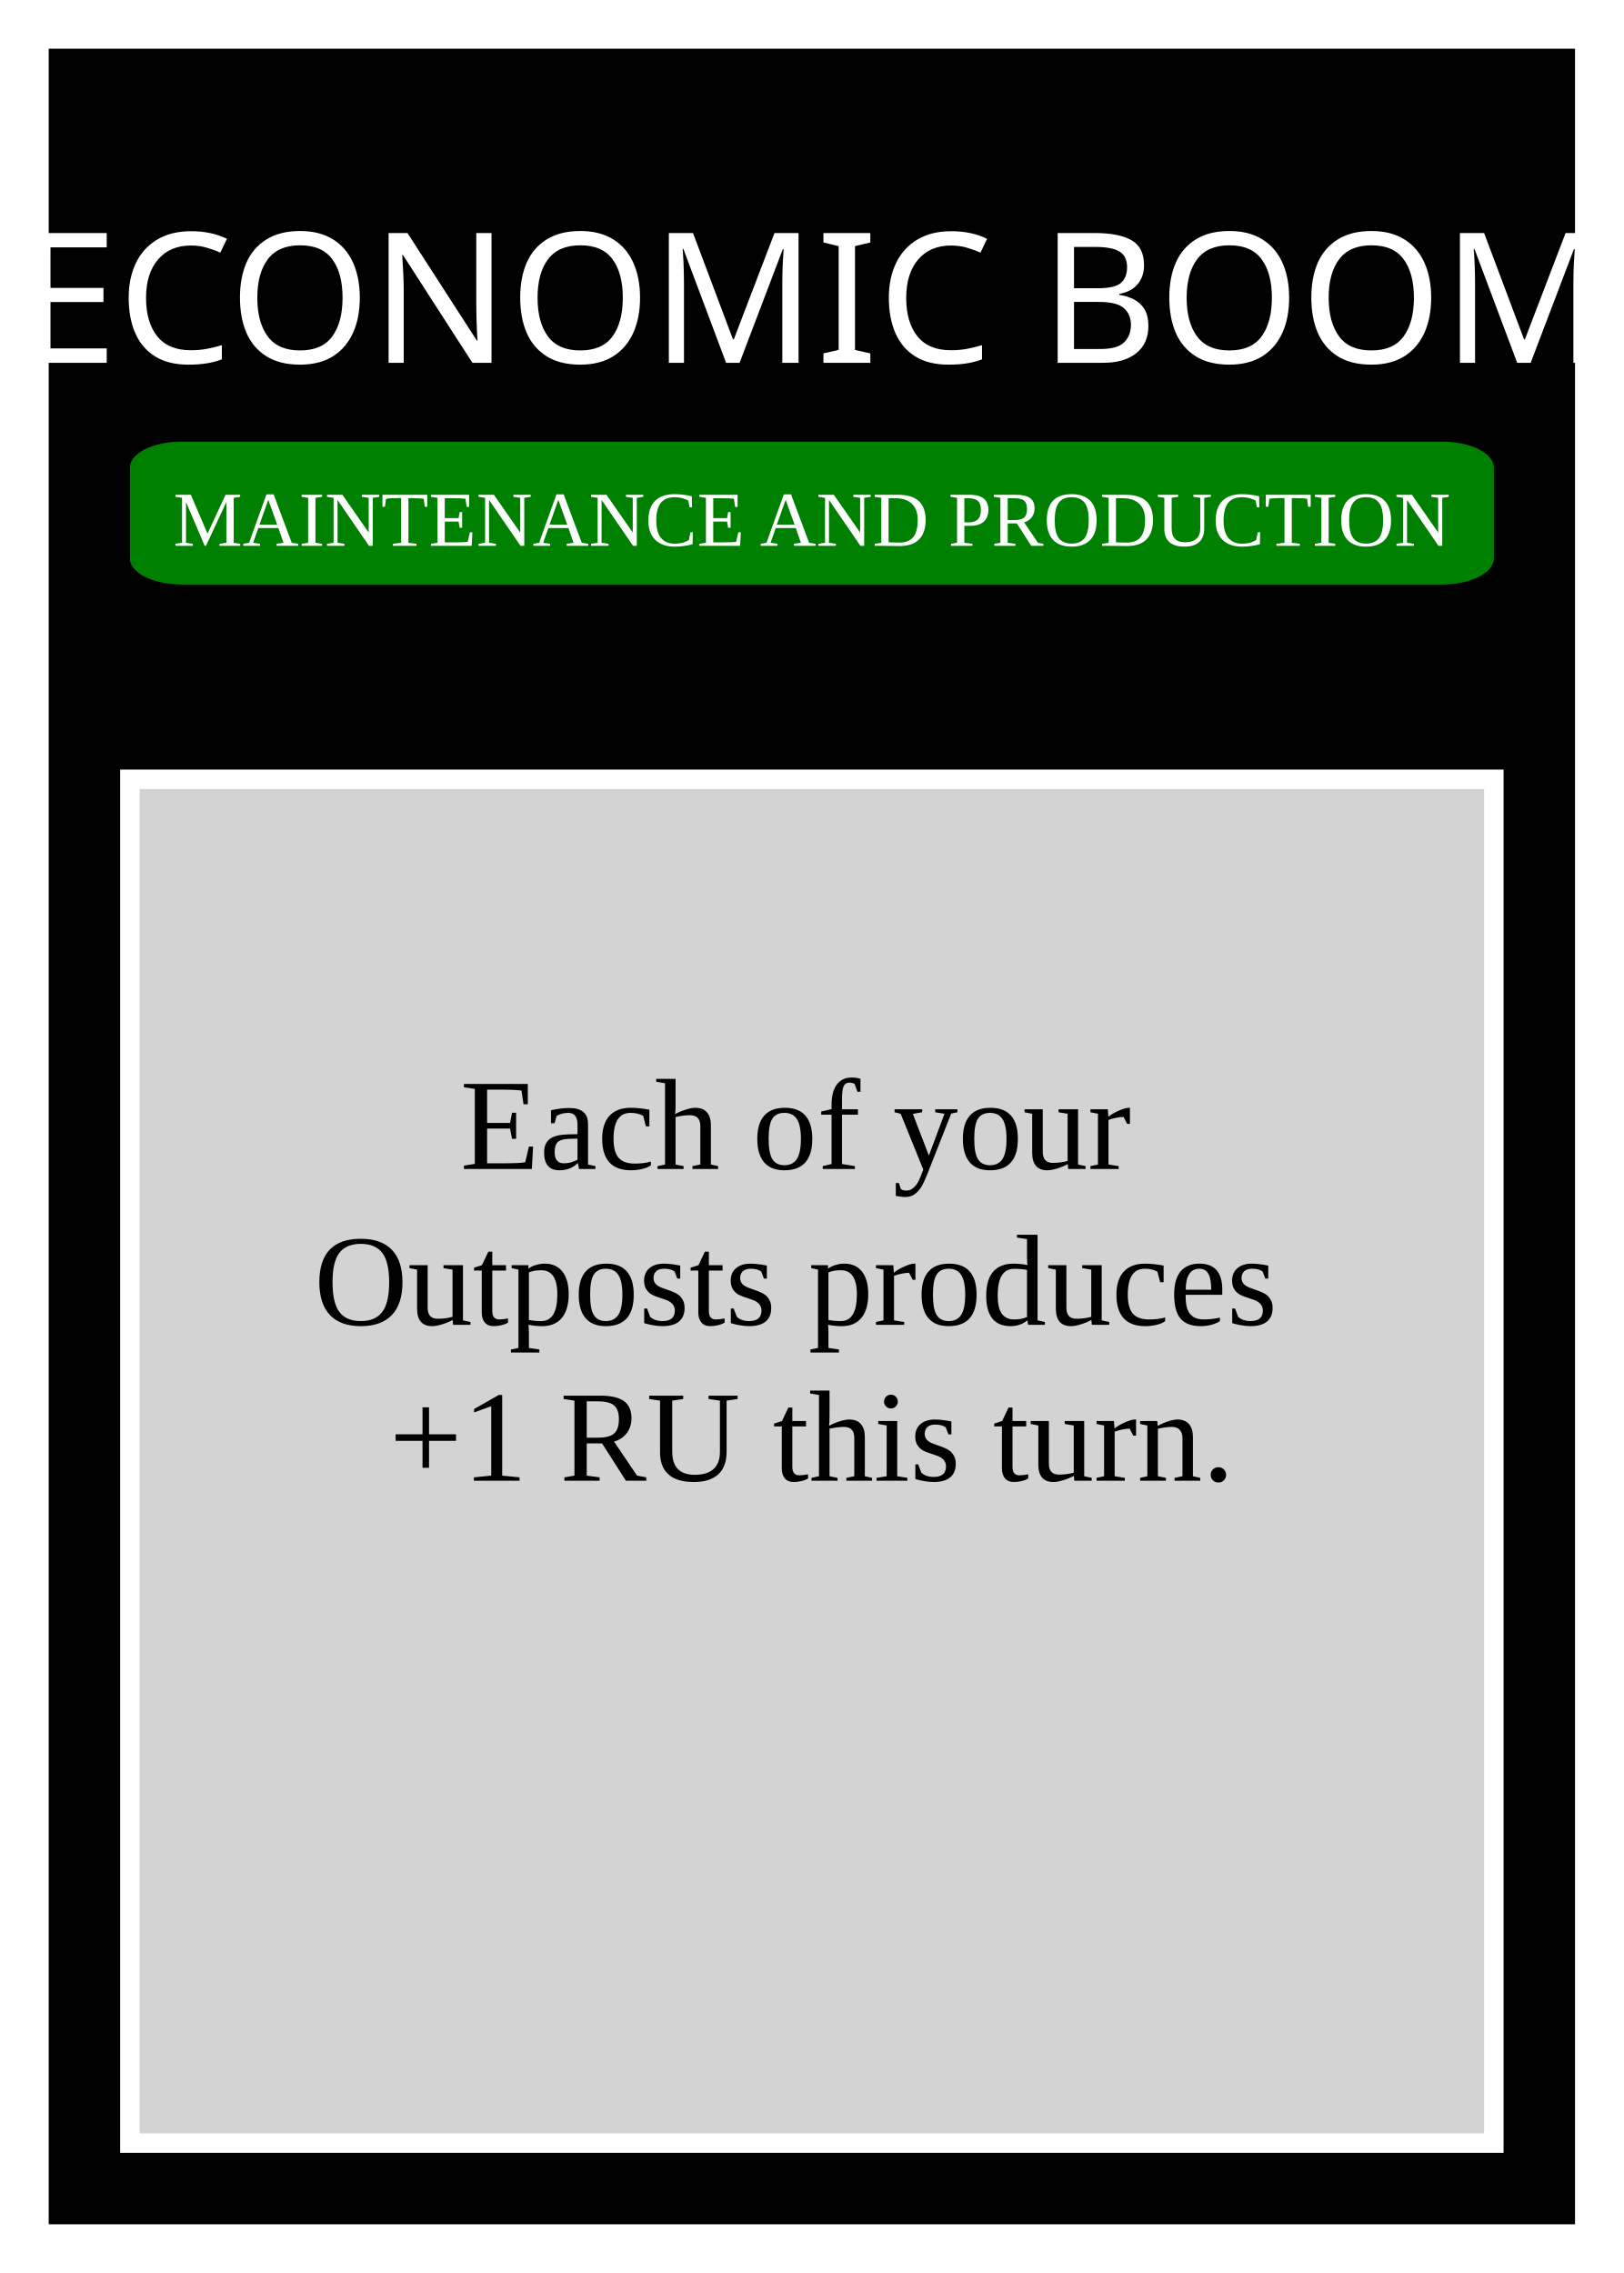
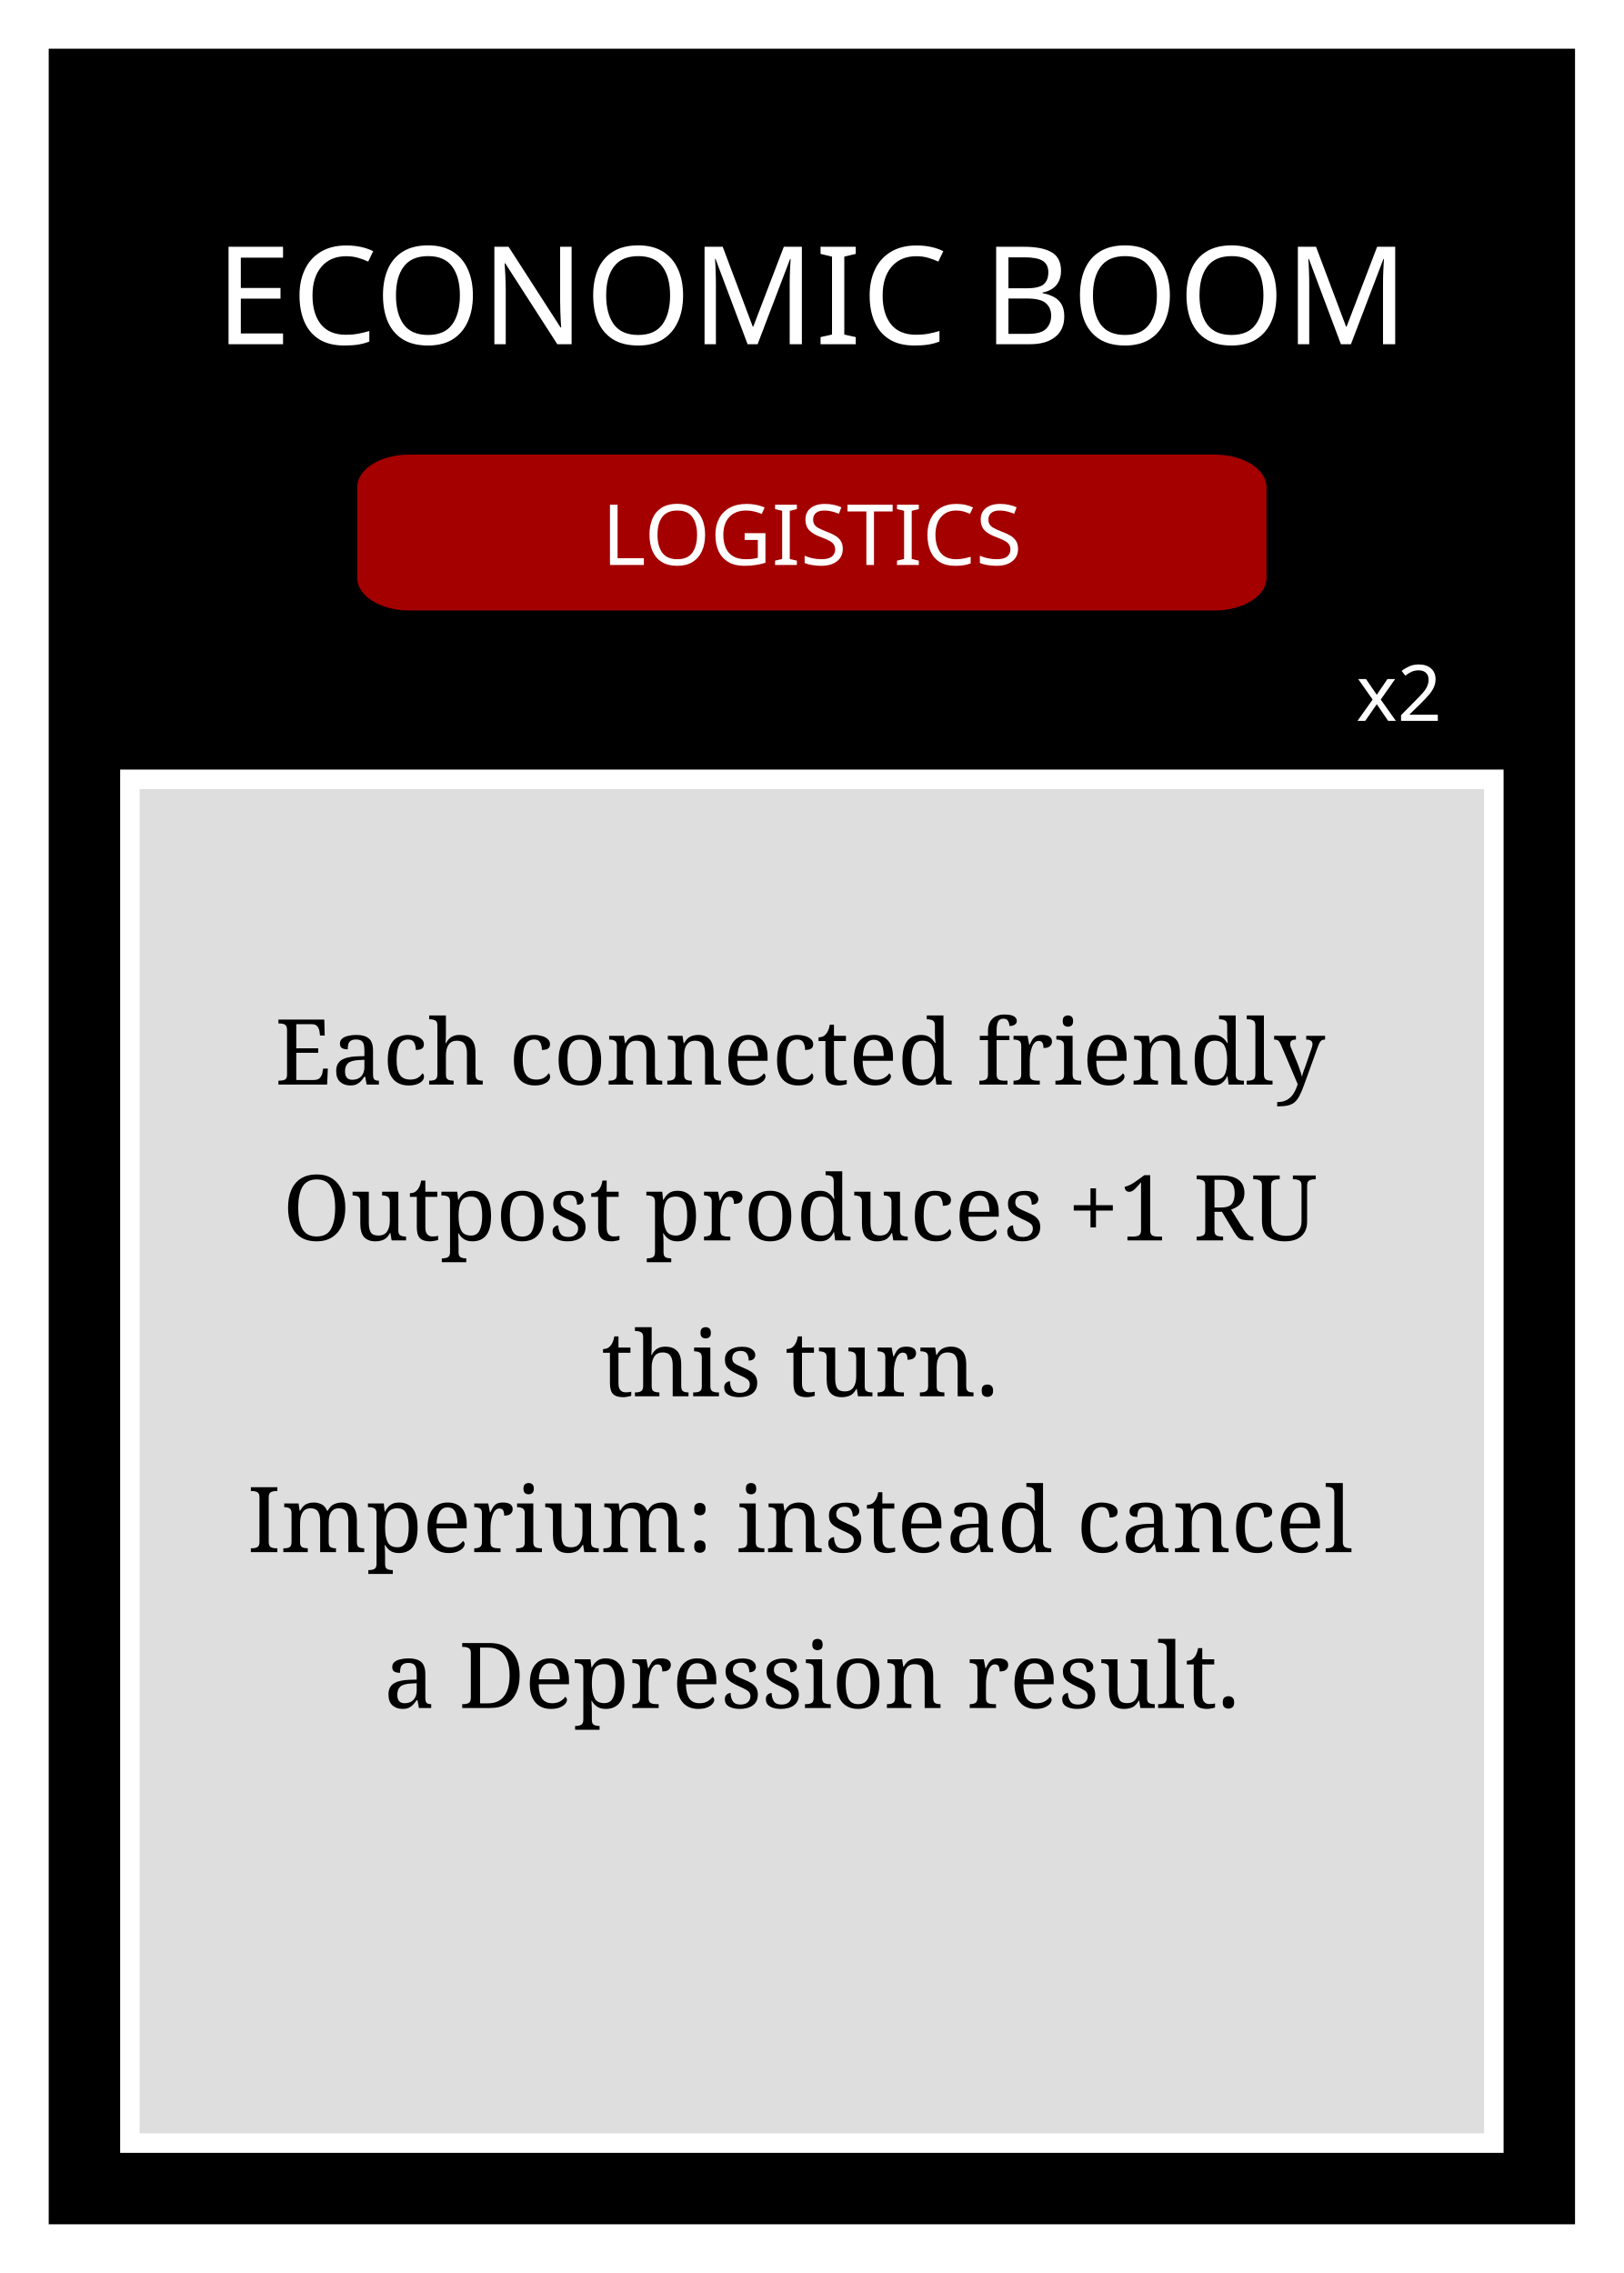
- <svg xmlns="http://www.w3.org/2000/svg" width="250" height="350">
-   <defs id="common">
-     <rect id="card_background" width="100%" height="100%" fill="black" stroke="white" stroke-width="15" />
-   </defs>
-   <g id="card">
-     <use href="#card_background" />
-     <g id="card_name" text-anchor="middle" dominant-baseline="central">
-       <rect id="name" x="20" y="20" width="210" />
-       <text x="125" y="45" fill="white" font-size="28" font-family="stop">ECONOMIC BOOM</text>
-     </g>
-     <g id="when" text-anchor="middle" dominant-baseline="central">
-       <rect x="20" y="68" rx="8" ry="4" width="210" height="22" fill="green" />
-       <text x="125" y="80" fill="white" font-size="12">MAINTENANCE AND PRODUCTION</text>
-     </g>
-     <g id="description">
-       <rect x="20" y="120" width="210" height="210" fill="lightgrey" stroke="white" stroke-width="3" />
-       <text id="text" text-anchor="middle" font-size="20">
-         <tspan x="50%" dy="180">Each of your</tspan>
-         <tspan x="50%" dy="1.2em">Outposts produces</tspan>
-         <tspan x="50%" dy="1.2em">+1 RU this turn.</tspan>
-       </text>
-     </g>
-   </g>
+ <svg xmlns="http://www.w3.org/2000/svg" width="250" height="350" viewBox="0 0 250 350">
+   <rect width="250" height="350" fill="black" stroke="white" stroke-width="15" />
+   <text x="125" y="53" fill="white" font-size="21" font-family="stop, sans-serif" text-anchor="middle">ECONOMIC BOOM</text>
+   <rect x="55" y="70" rx="8" ry="5" width="140" height="24" fill="#a40000" />
+   <text x="125" y="87" fill="white" font-size="13" font-family="sans-serif" text-anchor="middle">LOGISTICS</text>
+   <text x="222" y="111" fill="white" font-size="12" font-family="sans-serif" text-anchor="end">x2</text>
+   <rect x="20" y="120" width="210" height="210" fill="#dedede" stroke="white" stroke-width="3" />
+   <text fill="black" font-size="14" font-family="serif" text-anchor="middle">
+     <tspan x="125" y="167">Each connected friendly</tspan>
+     <tspan x="125" y="191">Outpost produces +1 RU</tspan>
+     <tspan x="125" y="215">this turn.</tspan>
+     <tspan x="125" y="239">Imperium: instead cancel</tspan>
+     <tspan x="125" y="263">a Depression result.</tspan>
+   </text>
</svg>
